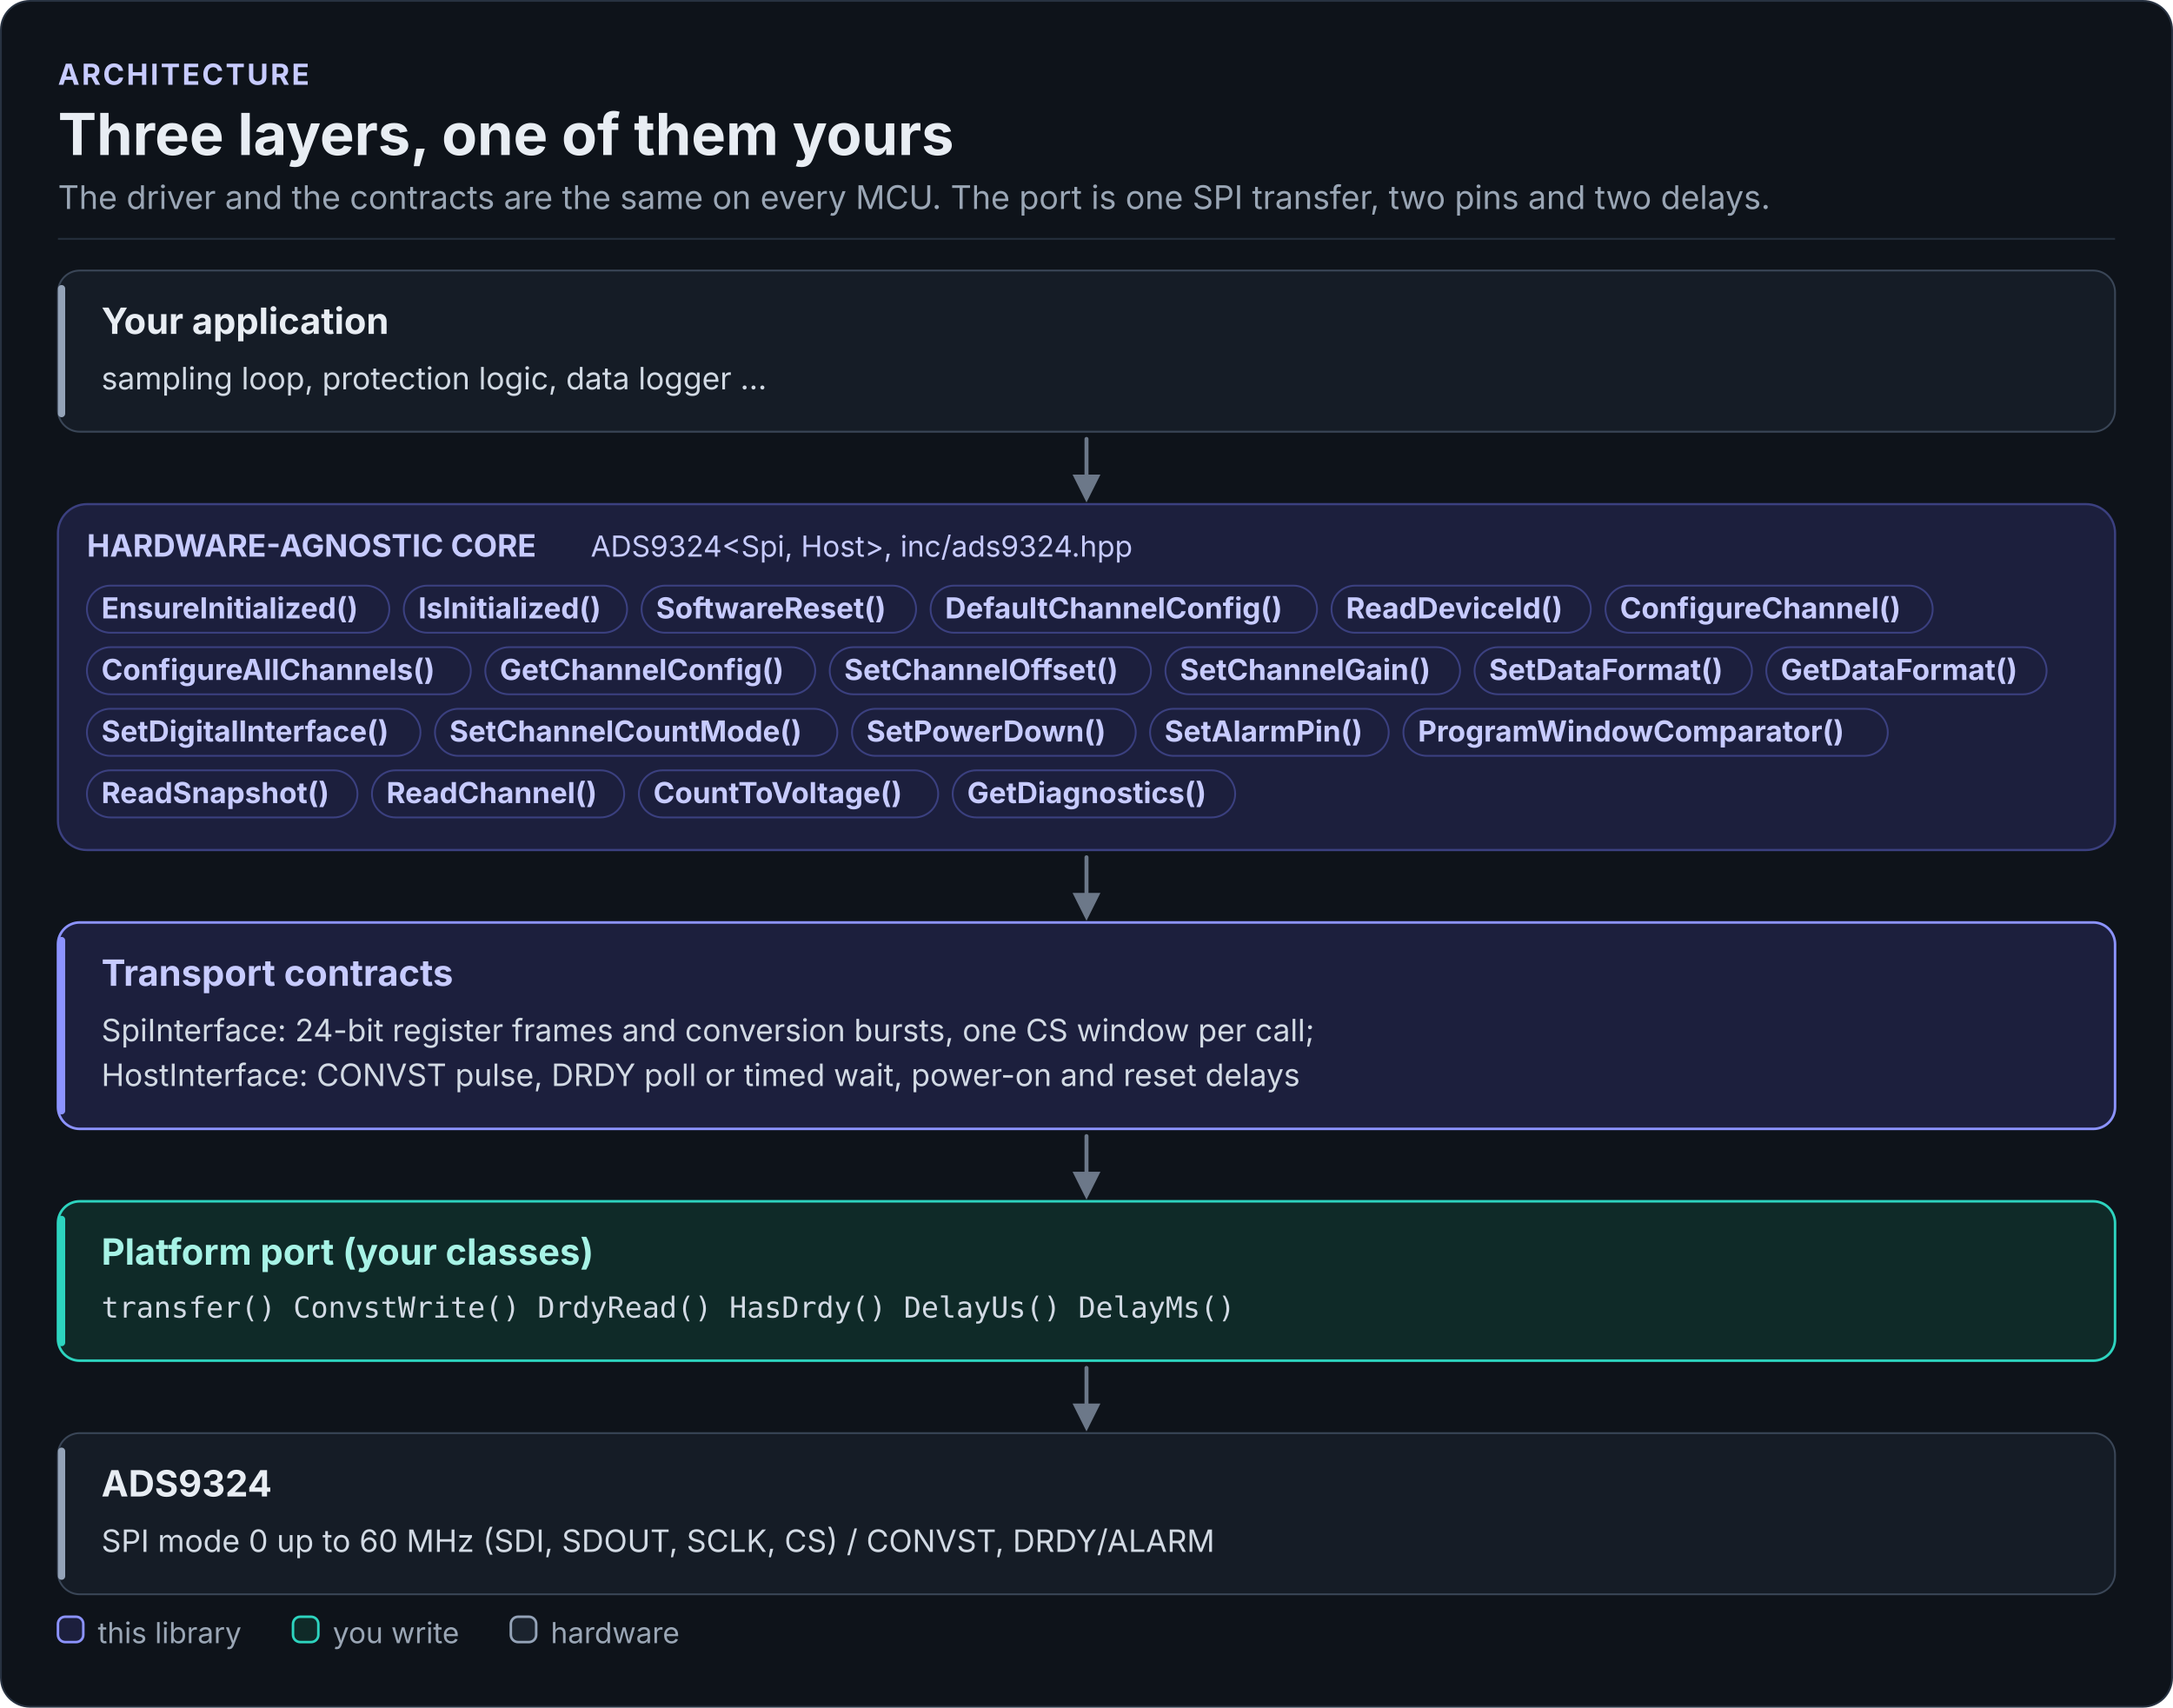
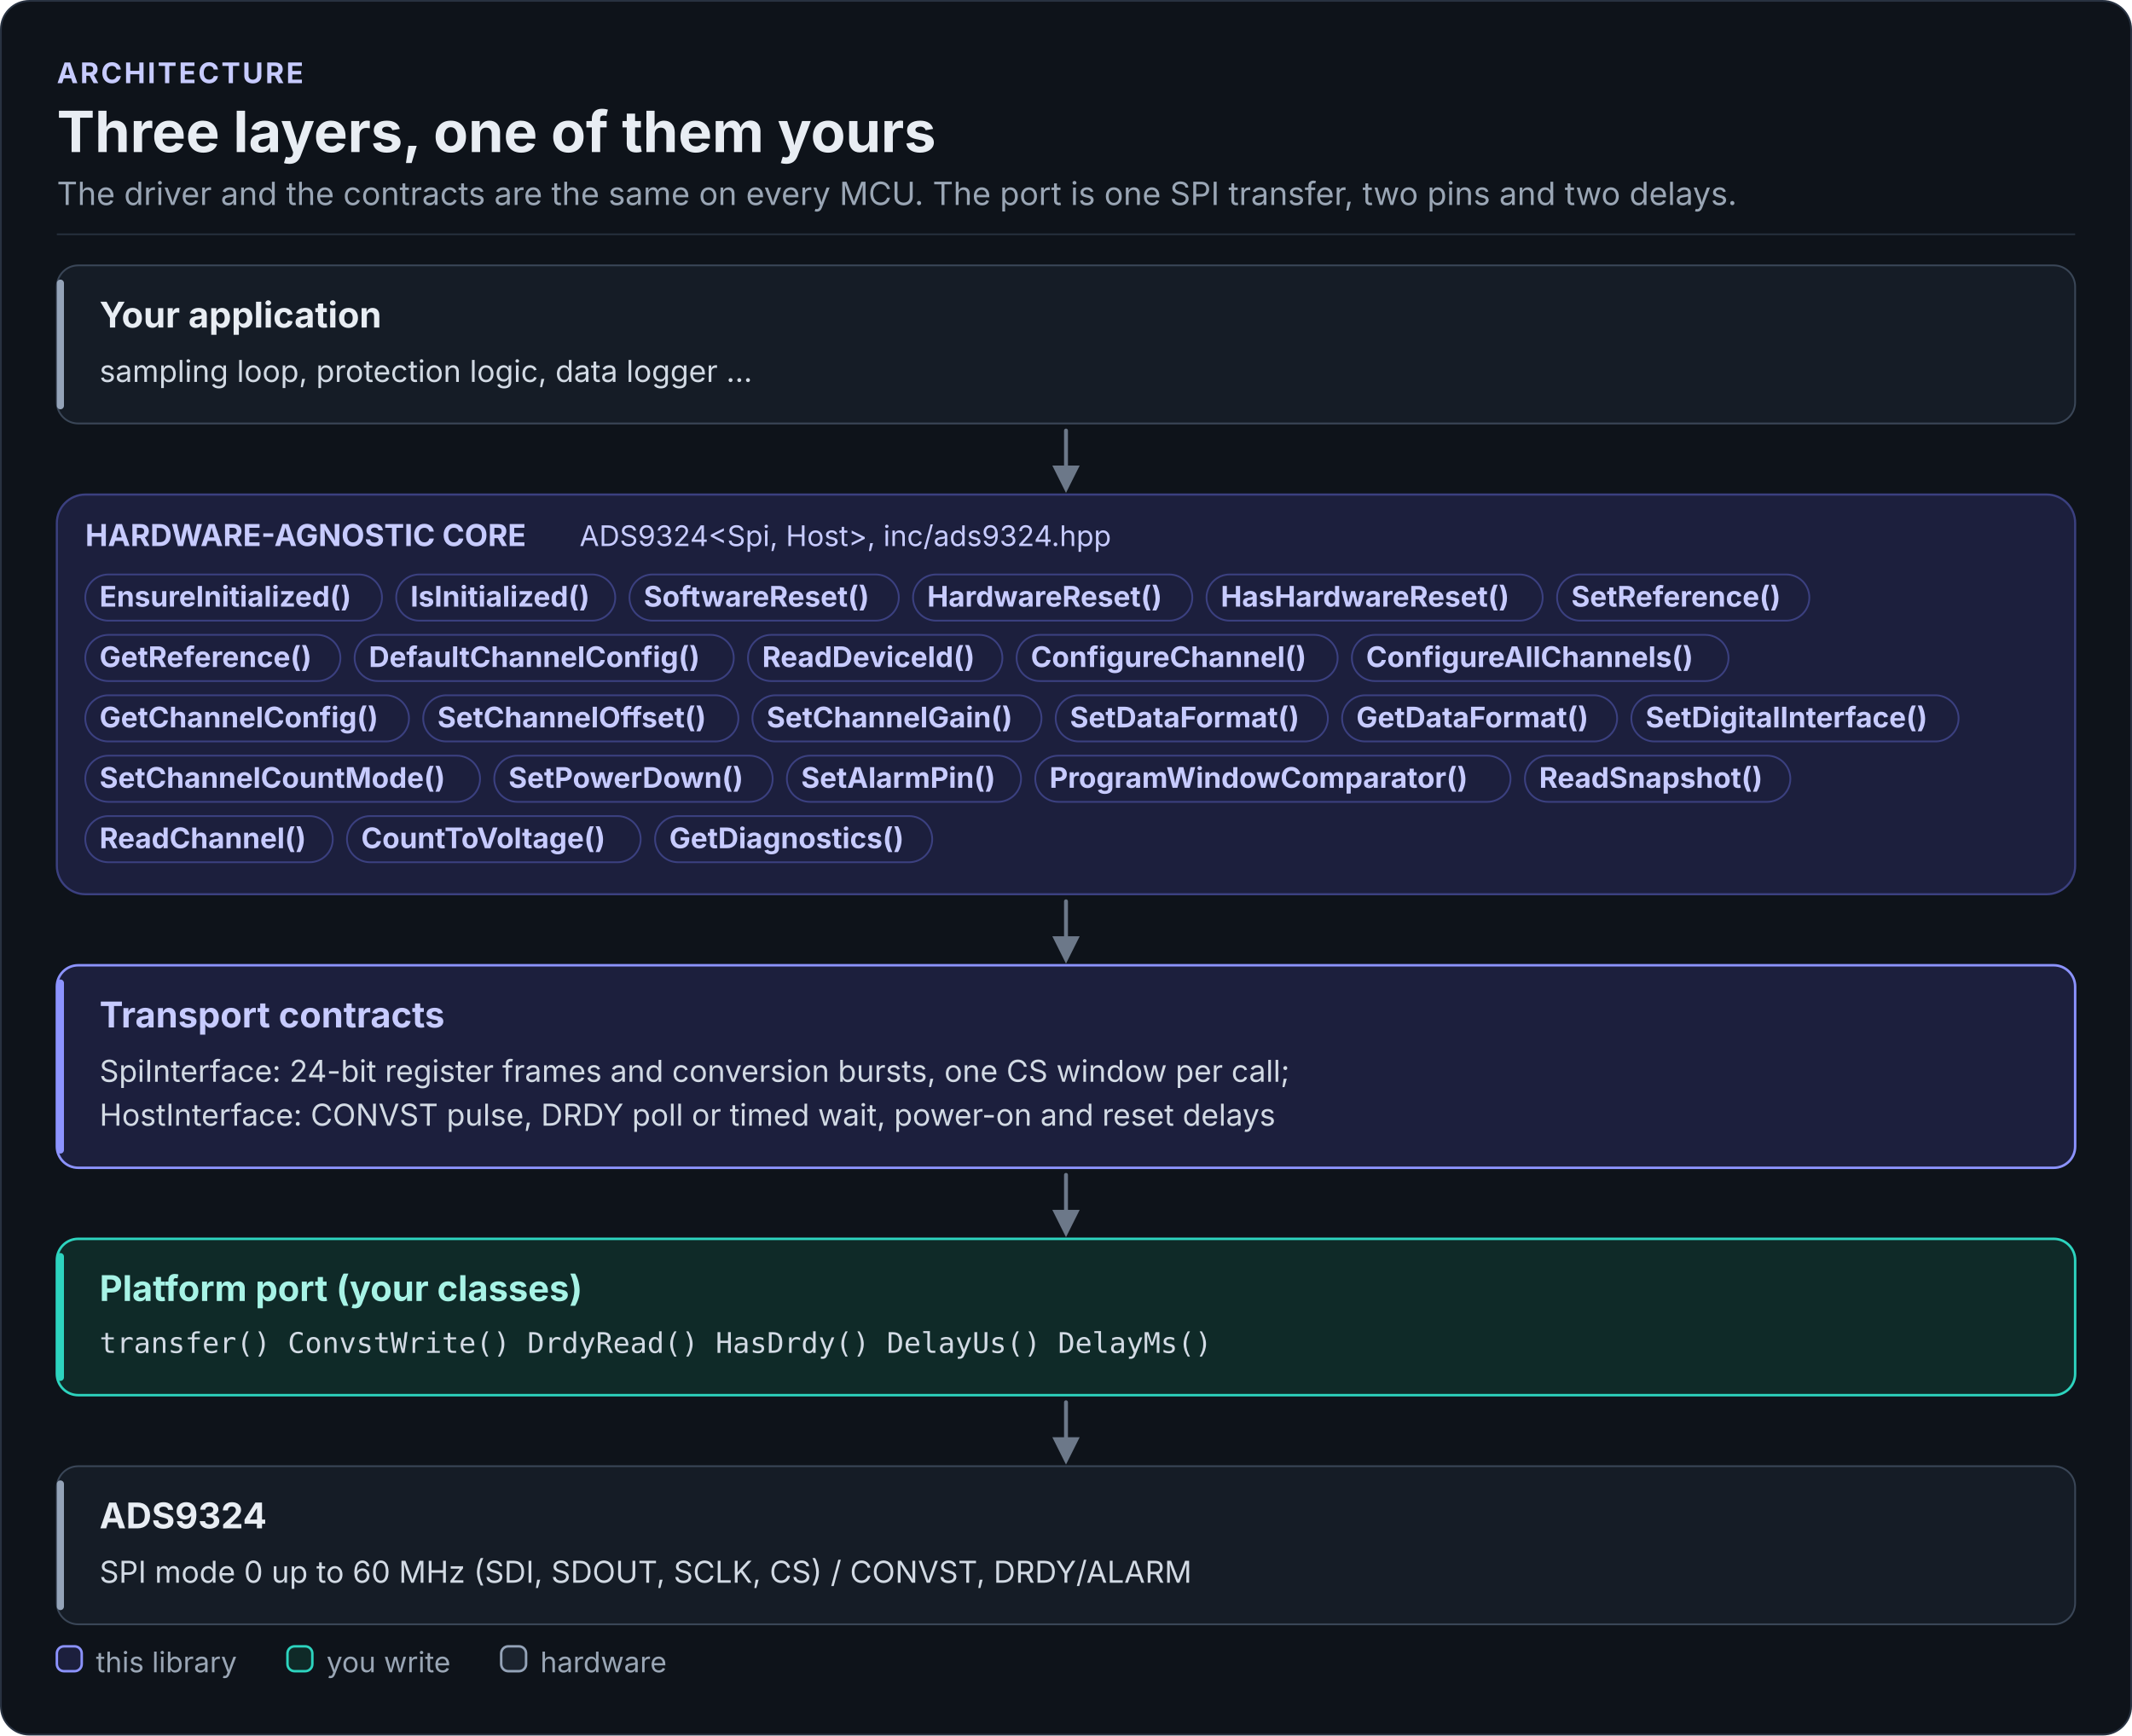
- <svg xmlns="http://www.w3.org/2000/svg" width="1200" height="943" viewBox="0 0 1200 943" role="img" aria-labelledby="driver-layers-title driver-layers-desc" font-family="Inter, 'Segoe UI', Roboto, 'Helvetica Neue', Arial, sans-serif">
+ <svg xmlns="http://www.w3.org/2000/svg" width="1200" height="977" viewBox="0 0 1200 977" role="img" aria-labelledby="driver-layers-title driver-layers-desc" font-family="Inter, 'Segoe UI', Roboto, 'Helvetica Neue', Arial, sans-serif">
  <defs>
    <marker id="fk-arrow-rail" viewBox="0 0 10 10" refX="8" refY="5" markerWidth="7" markerHeight="7" orient="auto-start-reverse">
      <path d="M0 0L10 5L0 10z" fill="#6C7889" />
    </marker>
  </defs>
-   <rect x="0.5" y="0.5" width="1199" height="942" rx="16" fill="#0E131A" stroke="#283241" />
+   <rect x="0.5" y="0.5" width="1199" height="976" rx="16" fill="#0E131A" stroke="#283241" />
  <text x="32" y="46.8" font-size="16" font-weight="700" letter-spacing="1.2" fill="#C7CBFF">ARCHITECTURE</text>
  <text x="32" y="85.6" font-size="32" font-weight="700" fill="#E8EDF3">Three layers, one of them yours</text>
  <text x="32" y="115.4" font-size="18" fill="#9AA6B5">The driver and the contracts are the same on every MCU. The port is one SPI transfer, two pins and two delays.</text>
  <rect x="32" y="131.4" width="1136" height="1" fill="#252F3C" />
-   <rect x="32" y="278.4" width="1136" height="191" rx="16" fill="#1C1F3D" stroke="#3B4080" stroke-width="1.2" />
+   <rect x="32" y="278.4" width="1136" height="225" rx="16" fill="#1C1F3D" stroke="#3B4080" stroke-width="1.2" />
  <path d="M600 242.4 L600 274.4" fill="none" stroke="#6C7889" stroke-width="2.2" stroke-linecap="round" stroke-linejoin="round" marker-end="url(#fk-arrow-rail)" />
-   <path d="M600 473.4 L600 505.4" fill="none" stroke="#6C7889" stroke-width="2.2" stroke-linecap="round" stroke-linejoin="round" marker-end="url(#fk-arrow-rail)" />
-   <path d="M600 627.4 L600 659.4" fill="none" stroke="#6C7889" stroke-width="2.2" stroke-linecap="round" stroke-linejoin="round" marker-end="url(#fk-arrow-rail)" />
-   <path d="M600 755.4 L600 787.4" fill="none" stroke="#6C7889" stroke-width="2.2" stroke-linecap="round" stroke-linejoin="round" marker-end="url(#fk-arrow-rail)" />
+   <path d="M600 507.4 L600 539.4" fill="none" stroke="#6C7889" stroke-width="2.2" stroke-linecap="round" stroke-linejoin="round" marker-end="url(#fk-arrow-rail)" />
+   <path d="M600 661.4 L600 693.4" fill="none" stroke="#6C7889" stroke-width="2.2" stroke-linecap="round" stroke-linejoin="round" marker-end="url(#fk-arrow-rail)" />
+   <path d="M600 789.4 L600 821.4" fill="none" stroke="#6C7889" stroke-width="2.2" stroke-linecap="round" stroke-linejoin="round" marker-end="url(#fk-arrow-rail)" />
  <rect x="32" y="149.4" width="1136" height="89" rx="12" fill="#151C26" stroke="#3A4657" stroke-width="1" />
  <rect x="32" y="157.4" width="4" height="73" rx="2" fill="#94A3B8" />
-   <rect x="32" y="509.4" width="1136" height="114" rx="12" fill="#1C1F3D" stroke="#8C93FF" stroke-width="1.4" />
-   <rect x="32" y="517.4" width="4" height="98" rx="2" fill="#8C93FF" />
-   <rect x="32" y="663.4" width="1136" height="88" rx="12" fill="#0F2A28" stroke="#2DD4BF" stroke-width="1.4" />
-   <rect x="32" y="671.4" width="4" height="72" rx="2" fill="#2DD4BF" />
-   <rect x="32" y="791.4" width="1136" height="89" rx="12" fill="#151C26" stroke="#3A4657" stroke-width="1" />
-   <rect x="32" y="799.4" width="4" height="73" rx="2" fill="#94A3B8" />
+   <rect x="32" y="543.4" width="1136" height="114" rx="12" fill="#1C1F3D" stroke="#8C93FF" stroke-width="1.4" />
+   <rect x="32" y="551.4" width="4" height="98" rx="2" fill="#8C93FF" />
+   <rect x="32" y="697.4" width="1136" height="88" rx="12" fill="#0F2A28" stroke="#2DD4BF" stroke-width="1.4" />
+   <rect x="32" y="705.4" width="4" height="72" rx="2" fill="#2DD4BF" />
+   <rect x="32" y="825.4" width="1136" height="89" rx="12" fill="#151C26" stroke="#3A4657" stroke-width="1" />
+   <rect x="32" y="833.4" width="4" height="73" rx="2" fill="#94A3B8" />
  <text x="56" y="184.4" font-size="20" font-weight="700" fill="#E8EDF3">Your application</text>
  <text x="56" y="215" font-size="17" fill="#D2DAE4">sampling loop, protection logic, data logger ...</text>
  <rect x="48" y="323.4" width="167" height="26" rx="13" fill="#1C1F3D" stroke="#3B4080" stroke-width="1" />
  <text x="56" y="341.5" font-size="16" font-weight="700" fill="#C7CBFF">EnsureInitialized()</text>
  <rect x="223" y="323.4" width="123.3" height="26" rx="13" fill="#1C1F3D" stroke="#3B4080" stroke-width="1" />
  <text x="231" y="341.5" font-size="16" font-weight="700" fill="#C7CBFF">IsInitialized()</text>
  <rect x="354.3" y="323.4" width="151.6" height="26" rx="13" fill="#1C1F3D" stroke="#3B4080" stroke-width="1" />
  <text x="362.3" y="341.5" font-size="16" font-weight="700" fill="#C7CBFF">SoftwareReset()</text>
-   <rect x="513.9" y="323.4" width="213.4" height="26" rx="13" fill="#1C1F3D" stroke="#3B4080" stroke-width="1" />
-   <text x="521.9" y="341.5" font-size="16" font-weight="700" fill="#C7CBFF">DefaultChannelConfig()</text>
-   <rect x="735.3" y="323.4" width="143.2" height="26" rx="13" fill="#1C1F3D" stroke="#3B4080" stroke-width="1" />
-   <text x="743.3" y="341.5" font-size="16" font-weight="700" fill="#C7CBFF">ReadDeviceId()</text>
-   <rect x="886.6" y="323.4" width="180.7" height="26" rx="13" fill="#1C1F3D" stroke="#3B4080" stroke-width="1" />
-   <text x="894.6" y="341.5" font-size="16" font-weight="700" fill="#C7CBFF">ConfigureChannel()</text>
-   <rect x="48" y="357.4" width="212" height="26" rx="13" fill="#1C1F3D" stroke="#3B4080" stroke-width="1" />
-   <text x="56" y="375.5" font-size="16" font-weight="700" fill="#C7CBFF">ConfigureAllChannels()</text>
-   <rect x="268" y="357.4" width="182.2" height="26" rx="13" fill="#1C1F3D" stroke="#3B4080" stroke-width="1" />
-   <text x="276" y="375.5" font-size="16" font-weight="700" fill="#C7CBFF">GetChannelConfig()</text>
-   <rect x="458.2" y="357.4" width="177.4" height="26" rx="13" fill="#1C1F3D" stroke="#3B4080" stroke-width="1" />
-   <text x="466.2" y="375.5" font-size="16" font-weight="700" fill="#C7CBFF">SetChannelOffset()</text>
-   <rect x="643.6" y="357.4" width="162.7" height="26" rx="13" fill="#1C1F3D" stroke="#3B4080" stroke-width="1" />
-   <text x="651.6" y="375.5" font-size="16" font-weight="700" fill="#C7CBFF">SetChannelGain()</text>
-   <rect x="814.3" y="357.4" width="153.2" height="26" rx="13" fill="#1C1F3D" stroke="#3B4080" stroke-width="1" />
-   <text x="822.3" y="375.5" font-size="16" font-weight="700" fill="#C7CBFF">SetDataFormat()</text>
-   <rect x="975.4" y="357.4" width="154.8" height="26" rx="13" fill="#1C1F3D" stroke="#3B4080" stroke-width="1" />
-   <text x="983.4" y="375.5" font-size="16" font-weight="700" fill="#C7CBFF">GetDataFormat()</text>
-   <rect x="48" y="391.4" width="184.2" height="26" rx="13" fill="#1C1F3D" stroke="#3B4080" stroke-width="1" />
-   <text x="56" y="409.5" font-size="16" font-weight="700" fill="#C7CBFF">SetDigitalInterface()</text>
-   <rect x="240.2" y="391.4" width="222.2" height="26" rx="13" fill="#1C1F3D" stroke="#3B4080" stroke-width="1" />
-   <text x="248.2" y="409.5" font-size="16" font-weight="700" fill="#C7CBFF">SetChannelCountMode()</text>
-   <rect x="470.5" y="391.4" width="156.7" height="26" rx="13" fill="#1C1F3D" stroke="#3B4080" stroke-width="1" />
-   <text x="478.5" y="409.5" font-size="16" font-weight="700" fill="#C7CBFF">SetPowerDown()</text>
-   <rect x="635.1" y="391.4" width="131.8" height="26" rx="13" fill="#1C1F3D" stroke="#3B4080" stroke-width="1" />
-   <text x="643.1" y="409.5" font-size="16" font-weight="700" fill="#C7CBFF">SetAlarmPin()</text>
-   <rect x="775" y="391.4" width="267.5" height="26" rx="13" fill="#1C1F3D" stroke="#3B4080" stroke-width="1" />
-   <text x="783" y="409.5" font-size="16" font-weight="700" fill="#C7CBFF">ProgramWindowComparator()</text>
-   <rect x="48" y="425.4" width="149.4" height="26" rx="13" fill="#1C1F3D" stroke="#3B4080" stroke-width="1" />
-   <text x="56" y="443.5" font-size="16" font-weight="700" fill="#C7CBFF">ReadSnapshot()</text>
-   <rect x="205.4" y="425.4" width="139.3" height="26" rx="13" fill="#1C1F3D" stroke="#3B4080" stroke-width="1" />
-   <text x="213.4" y="443.5" font-size="16" font-weight="700" fill="#C7CBFF">ReadChannel()</text>
-   <rect x="352.8" y="425.4" width="165.3" height="26" rx="13" fill="#1C1F3D" stroke="#3B4080" stroke-width="1" />
-   <text x="360.8" y="443.5" font-size="16" font-weight="700" fill="#C7CBFF">CountToVoltage()</text>
-   <rect x="526.1" y="425.4" width="156" height="26" rx="13" fill="#1C1F3D" stroke="#3B4080" stroke-width="1" />
-   <text x="534.1" y="443.5" font-size="16" font-weight="700" fill="#C7CBFF">GetDiagnostics()</text>
+   <rect x="513.9" y="323.4" width="157.2" height="26" rx="13" fill="#1C1F3D" stroke="#3B4080" stroke-width="1" />
+   <text x="521.9" y="341.5" font-size="16" font-weight="700" fill="#C7CBFF">HardwareReset()</text>
+   <rect x="679.1" y="323.4" width="189.2" height="26" rx="13" fill="#1C1F3D" stroke="#3B4080" stroke-width="1" />
+   <text x="687.1" y="341.5" font-size="16" font-weight="700" fill="#C7CBFF">HasHardwareReset()</text>
+   <rect x="876.4" y="323.4" width="142" height="26" rx="13" fill="#1C1F3D" stroke="#3B4080" stroke-width="1" />
+   <text x="884.4" y="341.5" font-size="16" font-weight="700" fill="#C7CBFF">SetReference()</text>
+   <rect x="48" y="357.4" width="143.6" height="26" rx="13" fill="#1C1F3D" stroke="#3B4080" stroke-width="1" />
+   <text x="56" y="375.5" font-size="16" font-weight="700" fill="#C7CBFF">GetReference()</text>
+   <rect x="199.6" y="357.4" width="213.4" height="26" rx="13" fill="#1C1F3D" stroke="#3B4080" stroke-width="1" />
+   <text x="207.6" y="375.5" font-size="16" font-weight="700" fill="#C7CBFF">DefaultChannelConfig()</text>
+   <rect x="421" y="357.4" width="143.2" height="26" rx="13" fill="#1C1F3D" stroke="#3B4080" stroke-width="1" />
+   <text x="429" y="375.5" font-size="16" font-weight="700" fill="#C7CBFF">ReadDeviceId()</text>
+   <rect x="572.2" y="357.4" width="180.7" height="26" rx="13" fill="#1C1F3D" stroke="#3B4080" stroke-width="1" />
+   <text x="580.2" y="375.5" font-size="16" font-weight="700" fill="#C7CBFF">ConfigureChannel()</text>
+   <rect x="760.9" y="357.4" width="212" height="26" rx="13" fill="#1C1F3D" stroke="#3B4080" stroke-width="1" />
+   <text x="768.9" y="375.5" font-size="16" font-weight="700" fill="#C7CBFF">ConfigureAllChannels()</text>
+   <rect x="48" y="391.4" width="182.2" height="26" rx="13" fill="#1C1F3D" stroke="#3B4080" stroke-width="1" />
+   <text x="56" y="409.5" font-size="16" font-weight="700" fill="#C7CBFF">GetChannelConfig()</text>
+   <rect x="238.2" y="391.4" width="177.4" height="26" rx="13" fill="#1C1F3D" stroke="#3B4080" stroke-width="1" />
+   <text x="246.2" y="409.5" font-size="16" font-weight="700" fill="#C7CBFF">SetChannelOffset()</text>
+   <rect x="423.5" y="391.4" width="162.7" height="26" rx="13" fill="#1C1F3D" stroke="#3B4080" stroke-width="1" />
+   <text x="431.5" y="409.5" font-size="16" font-weight="700" fill="#C7CBFF">SetChannelGain()</text>
+   <rect x="594.2" y="391.4" width="153.2" height="26" rx="13" fill="#1C1F3D" stroke="#3B4080" stroke-width="1" />
+   <text x="602.2" y="409.5" font-size="16" font-weight="700" fill="#C7CBFF">SetDataFormat()</text>
+   <rect x="755.4" y="391.4" width="154.8" height="26" rx="13" fill="#1C1F3D" stroke="#3B4080" stroke-width="1" />
+   <text x="763.4" y="409.5" font-size="16" font-weight="700" fill="#C7CBFF">GetDataFormat()</text>
+   <rect x="918.2" y="391.4" width="184.2" height="26" rx="13" fill="#1C1F3D" stroke="#3B4080" stroke-width="1" />
+   <text x="926.2" y="409.5" font-size="16" font-weight="700" fill="#C7CBFF">SetDigitalInterface()</text>
+   <rect x="48" y="425.4" width="222.2" height="26" rx="13" fill="#1C1F3D" stroke="#3B4080" stroke-width="1" />
+   <text x="56" y="443.5" font-size="16" font-weight="700" fill="#C7CBFF">SetChannelCountMode()</text>
+   <rect x="278.2" y="425.4" width="156.7" height="26" rx="13" fill="#1C1F3D" stroke="#3B4080" stroke-width="1" />
+   <text x="286.2" y="443.5" font-size="16" font-weight="700" fill="#C7CBFF">SetPowerDown()</text>
+   <rect x="442.9" y="425.4" width="131.8" height="26" rx="13" fill="#1C1F3D" stroke="#3B4080" stroke-width="1" />
+   <text x="450.9" y="443.5" font-size="16" font-weight="700" fill="#C7CBFF">SetAlarmPin()</text>
+   <rect x="582.7" y="425.4" width="267.5" height="26" rx="13" fill="#1C1F3D" stroke="#3B4080" stroke-width="1" />
+   <text x="590.7" y="443.5" font-size="16" font-weight="700" fill="#C7CBFF">ProgramWindowComparator()</text>
+   <rect x="858.3" y="425.4" width="149.4" height="26" rx="13" fill="#1C1F3D" stroke="#3B4080" stroke-width="1" />
+   <text x="866.3" y="443.5" font-size="16" font-weight="700" fill="#C7CBFF">ReadSnapshot()</text>
+   <rect x="48" y="459.4" width="139.3" height="26" rx="13" fill="#1C1F3D" stroke="#3B4080" stroke-width="1" />
+   <text x="56" y="477.5" font-size="16" font-weight="700" fill="#C7CBFF">ReadChannel()</text>
+   <rect x="195.3" y="459.4" width="165.3" height="26" rx="13" fill="#1C1F3D" stroke="#3B4080" stroke-width="1" />
+   <text x="203.3" y="477.5" font-size="16" font-weight="700" fill="#C7CBFF">CountToVoltage()</text>
+   <rect x="368.7" y="459.4" width="156" height="26" rx="13" fill="#1C1F3D" stroke="#3B4080" stroke-width="1" />
+   <text x="376.7" y="477.5" font-size="16" font-weight="700" fill="#C7CBFF">GetDiagnostics()</text>
  <text x="48" y="307.4" font-size="17" font-weight="700" fill="#C7CBFF">HARDWARE-AGNOSTIC CORE</text>
  <text x="326.2" y="307.4" font-size="16" fill="#C7CBFF">ADS9324&lt;Spi, Host&gt;, inc/ads9324.hpp</text>
-   <text x="56" y="544.4" font-size="20" font-weight="700" fill="#C7CBFF">Transport contracts</text>
-   <text x="56" y="575" font-size="17" fill="#D2DAE4">SpiInterface: 24-bit register frames and conversion bursts, one CS window per call;</text>
-   <text x="56" y="599.7" font-size="17" fill="#D2DAE4">HostInterface: CONVST pulse, DRDY poll or timed wait, power-on and reset delays</text>
-   <text x="56" y="698.4" font-size="20" font-weight="700" fill="#A7F3E6">Platform port (your classes)</text>
-   <text x="56" y="727.6" font-size="16" font-family="'JetBrains Mono', 'SFMono-Regular', Menlo, Consolas, monospace" fill="#D2DAE4">transfer()  ConvstWrite()  DrdyRead()  HasDrdy()  DelayUs()  DelayMs()</text>
-   <text x="56" y="826.4" font-size="20" font-weight="700" fill="#E8EDF3">ADS9324</text>
-   <text x="56" y="857" font-size="17" fill="#D2DAE4">SPI mode 0 up to 60 MHz (SDI, SDOUT, SCLK, CS)  /  CONVST, DRDY/ALARM</text>
-   <rect x="32" y="892.8" width="14" height="14" rx="4" fill="#1C1F3D" stroke="#8C93FF" stroke-width="1.4" />
-   <text x="54" y="907.4" font-size="16" fill="#9AA6B5">this library</text>
-   <rect x="161.8" y="892.8" width="14" height="14" rx="4" fill="#0F2A28" stroke="#2DD4BF" stroke-width="1.4" />
-   <text x="183.8" y="907.4" font-size="16" fill="#9AA6B5">you write</text>
-   <rect x="282.1" y="892.8" width="14" height="14" rx="4" fill="#1B232E" stroke="#94A3B8" stroke-width="1.4" />
-   <text x="304.1" y="907.4" font-size="16" fill="#9AA6B5">hardware</text>
+   <text x="56" y="578.4" font-size="20" font-weight="700" fill="#C7CBFF">Transport contracts</text>
+   <text x="56" y="609" font-size="17" fill="#D2DAE4">SpiInterface: 24-bit register frames and conversion bursts, one CS window per call;</text>
+   <text x="56" y="633.7" font-size="17" fill="#D2DAE4">HostInterface: CONVST pulse, DRDY poll or timed wait, power-on and reset delays</text>
+   <text x="56" y="732.4" font-size="20" font-weight="700" fill="#A7F3E6">Platform port (your classes)</text>
+   <text x="56" y="761.6" font-size="16" font-family="'JetBrains Mono', 'SFMono-Regular', Menlo, Consolas, monospace" fill="#D2DAE4">transfer()  ConvstWrite()  DrdyRead()  HasDrdy()  DelayUs()  DelayMs()</text>
+   <text x="56" y="860.4" font-size="20" font-weight="700" fill="#E8EDF3">ADS9324</text>
+   <text x="56" y="891" font-size="17" fill="#D2DAE4">SPI mode 0 up to 60 MHz (SDI, SDOUT, SCLK, CS)  /  CONVST, DRDY/ALARM</text>
+   <rect x="32" y="926.8" width="14" height="14" rx="4" fill="#1C1F3D" stroke="#8C93FF" stroke-width="1.4" />
+   <text x="54" y="941.4" font-size="16" fill="#9AA6B5">this library</text>
+   <rect x="161.8" y="926.8" width="14" height="14" rx="4" fill="#0F2A28" stroke="#2DD4BF" stroke-width="1.4" />
+   <text x="183.8" y="941.4" font-size="16" fill="#9AA6B5">you write</text>
+   <rect x="282.1" y="926.8" width="14" height="14" rx="4" fill="#1B232E" stroke="#94A3B8" stroke-width="1.4" />
+   <text x="304.1" y="941.4" font-size="16" fill="#9AA6B5">hardware</text>
</svg>
